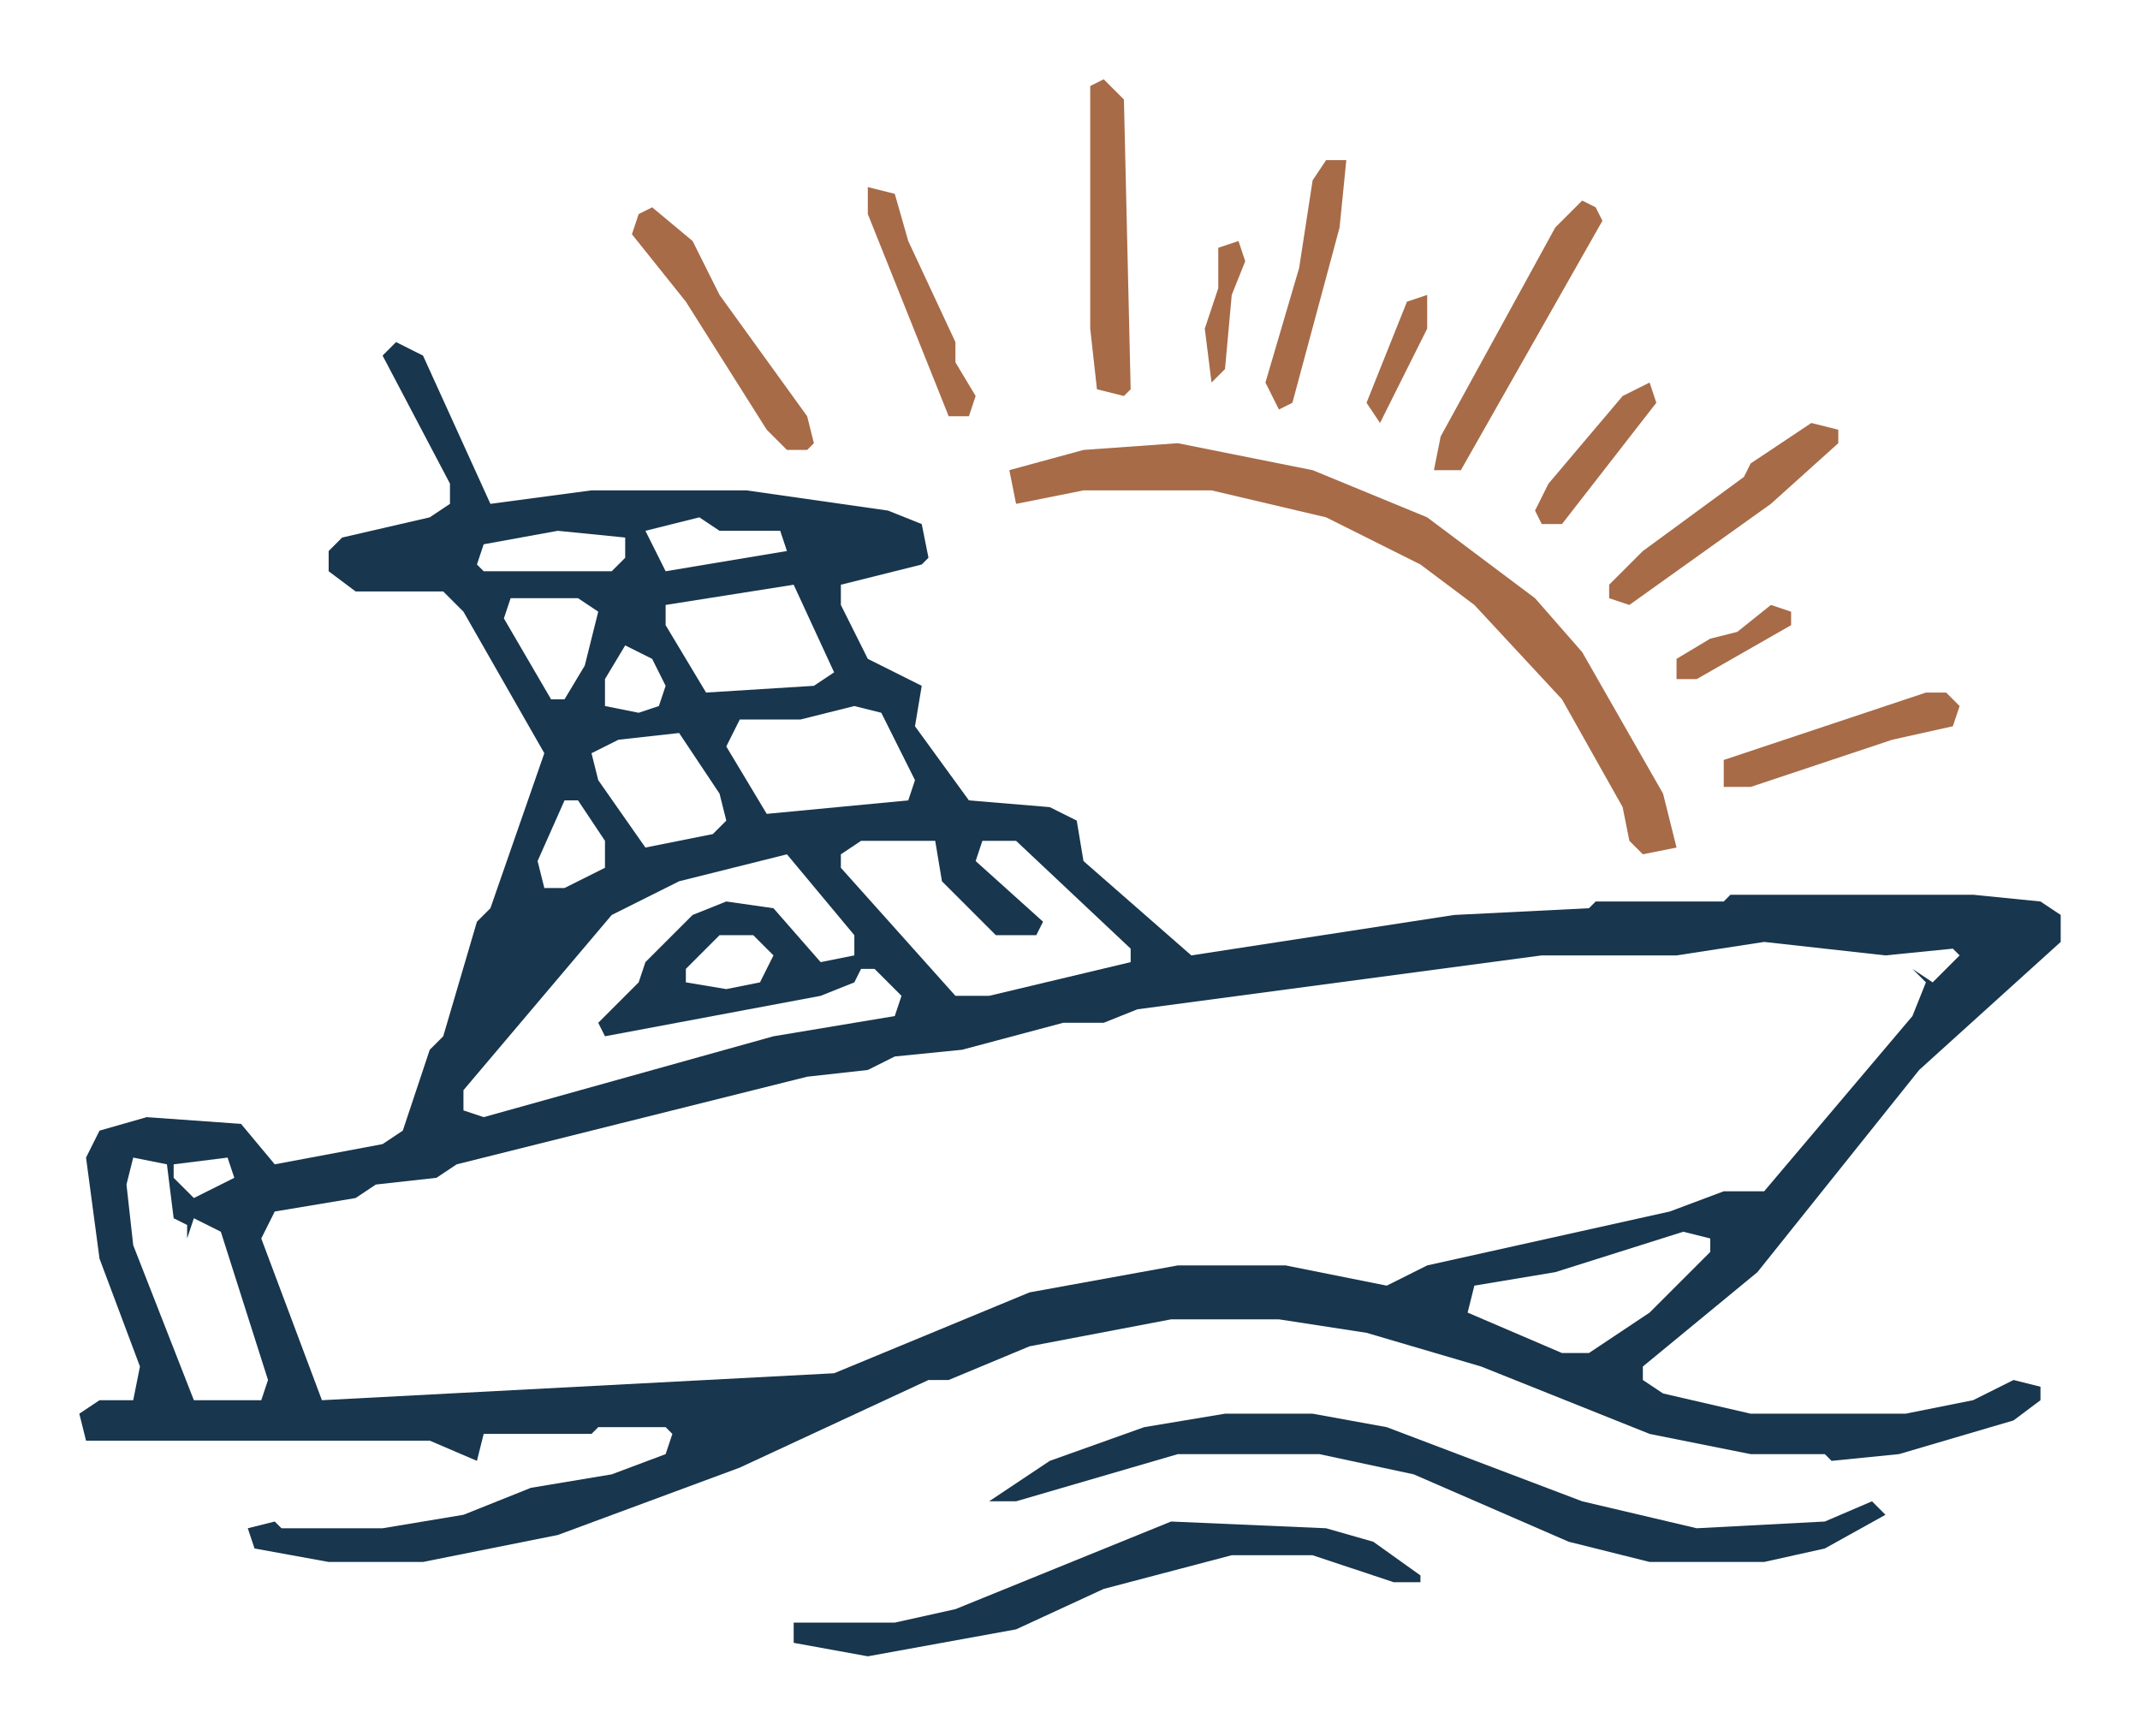
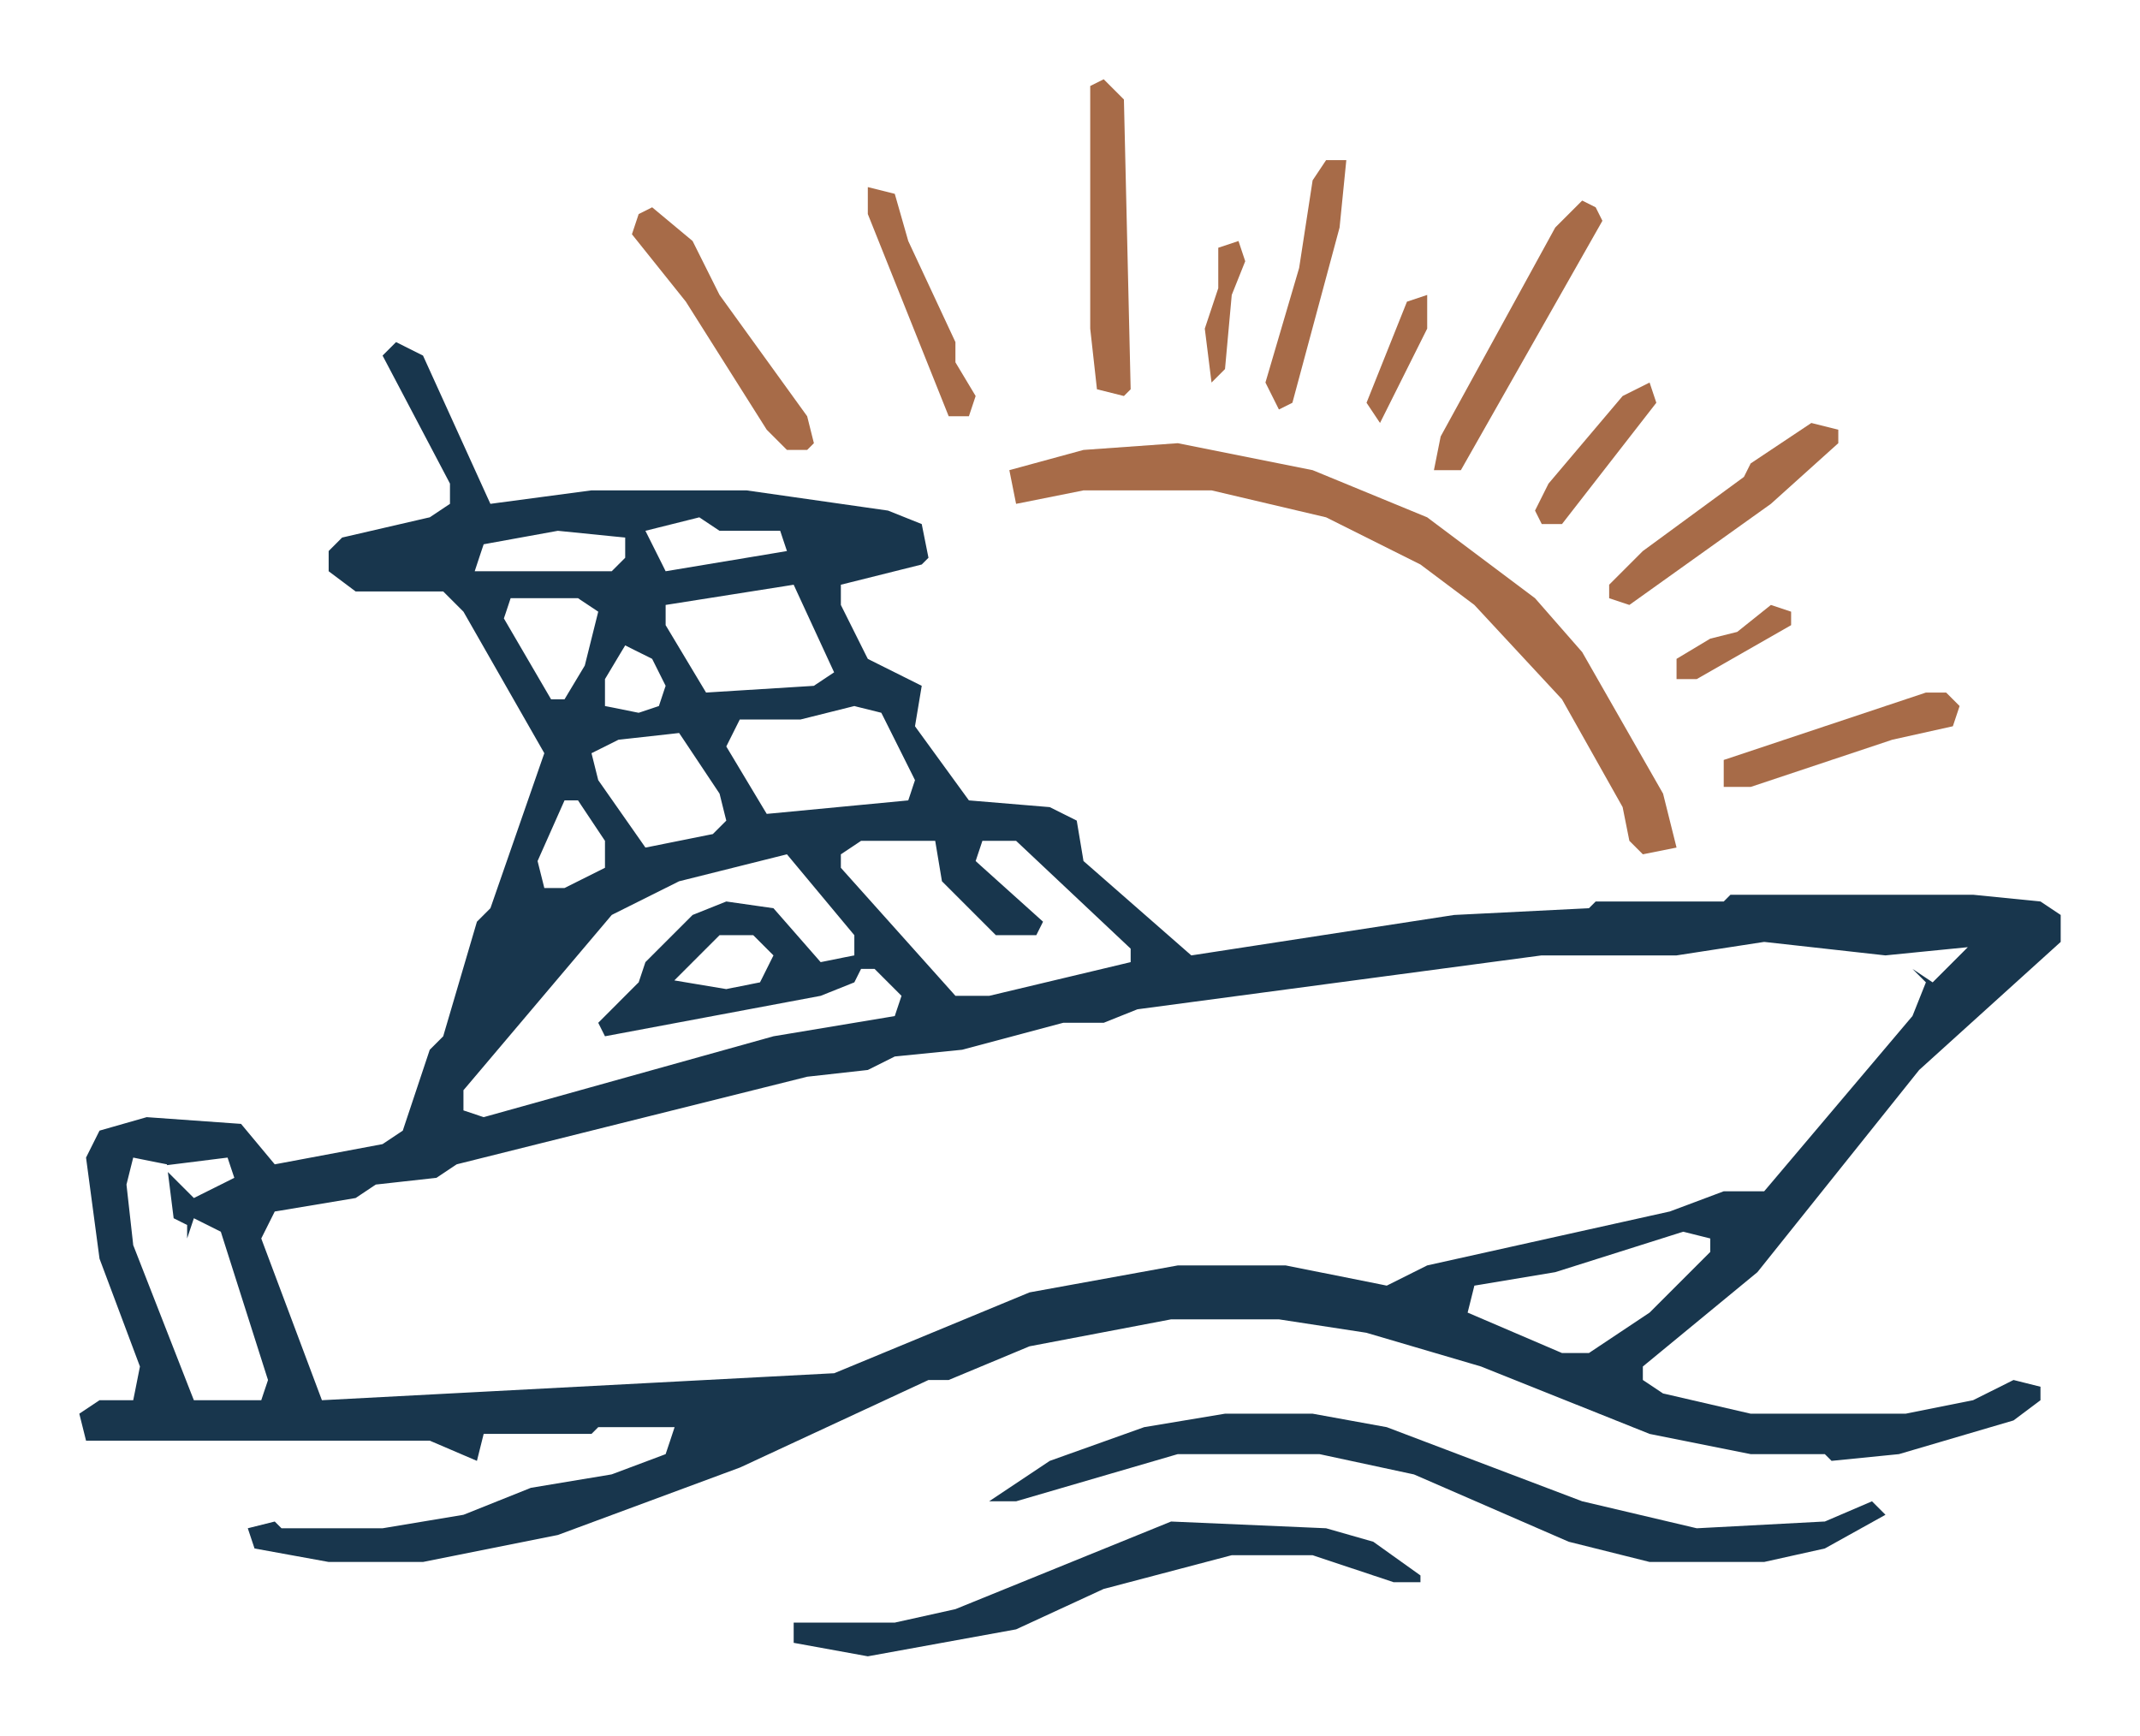
- <svg xmlns="http://www.w3.org/2000/svg" width="100mm" height="81.1mm" viewBox="14.24 9.24 317.52 257.52">
-   <g fill="#18364D">
-     <path fill-rule="evenodd" d="M225,243 L218,238 L211,236 L188,235 L156,248 L147,250 L132,250 L132,253 L143,255 L165,251 L178,245 L197,240 L209,240 L221,244 L225,244Z M161,232 L165,232 L189,225 L210,225 L224,228 L247,238 L259,241 L276,241 L285,239 L294,234 L292,232 L285,235 L266,236 L249,232 L220,221 L209,219 L196,219 L184,221 L170,226Z M27,181 L29,196 L35,212 L34,217 L29,217 L26,219 L27,223 L78,223 L85,226 L86,222 L102,222 L103,221 L113,221 L114,222 L113,225 L105,228 L93,230 L83,234 L71,236 L56,236 L55,235 L51,236 L52,239 L63,241 L77,241 L97,237 L124,227 L152,214 L155,214 L167,209 L188,205 L204,205 L217,207 L234,212 L259,222 L274,225 L285,225 L286,226 L296,225 L313,220 L317,217 L317,215 L313,214 L307,217 L297,219 L274,219 L261,216 L258,214 L258,212 L275,198 L299,168 L320,149 L320,145 L317,143 L307,142 L271,142 L270,143 L251,143 L250,144 L230,145 L191,151 L175,137 L174,131 L170,129 L158,128 L150,117 L151,111 L143,107 L139,99 L139,96 L151,93 L152,92 L151,87 L146,85 L125,82 L102,82 L87,84 L77,62 L73,60 L71,62 L81,81 L81,84 L78,86 L65,89 L63,91 L63,94 L67,97 L80,97 L83,100 L95,121 L87,144 L85,146 L80,163 L78,165 L74,177 L71,179 L55,182 L50,176 L36,175 L29,177Z M268,193 L268,195 L259,204 L250,210 L246,210 L232,204 L233,200 L245,198 L264,192Z M40,182 L48,181 L49,184 L43,187 L40,184Z M34,181 L39,182 L40,190 L42,191 L42,193 L43,190 L47,192 L54,214 L53,217 L43,217 L34,194 L33,185Z M305,151 L301,155 L298,153 L300,155 L298,160 L276,186 L270,186 L262,189 L226,197 L220,200 L205,197 L189,197 L167,201 L138,213 L62,217 L53,193 L55,189 L67,187 L70,185 L79,184 L82,182 L134,169 L143,168 L147,166 L157,165 L172,161 L178,161 L183,159 L243,151 L263,151 L276,149 L294,151 L304,150Z M116,155 L116,153 L121,148 L126,148 L129,151 L127,155 L122,156Z M148,157 L147,160 L129,163 L86,175 L83,174 L83,171 L105,145 L115,140 L131,136 L141,148 L141,151 L136,152 L129,144 L122,143 L117,145 L110,152 L109,155 L103,161 L104,163 L136,157 L141,155 L142,153 L144,153Z M139,136 L142,134 L153,134 L154,140 L162,148 L168,148 L169,146 L159,137 L160,134 L165,134 L182,150 L182,152 L161,157 L156,157 L139,138Z M100,128 L104,134 L104,138 L98,141 L95,141 L94,137 L98,128Z M102,121 L106,119 L115,118 L121,127 L122,131 L120,133 L110,135 L103,125Z M145,115 L150,125 L149,128 L128,130 L122,120 L124,116 L133,116 L141,114Z M107,105 L111,107 L113,111 L112,114 L109,115 L104,114 L104,110Z M90,98 L100,98 L103,100 L101,108 L98,113 L96,113 L89,101Z M132,96 L138,109 L135,111 L119,112 L113,102 L113,99Z M107,89 L107,92 L105,94 L86,94 L85,93 L86,90 L97,88Z M110,88 L118,86 L121,88 L130,88 L131,91 L113,94Z" />
+ <svg xmlns="http://www.w3.org/2000/svg" data-zigzag="fabric=standard overlaps=1 hat=0 hoop=0" width="100mm" height="81.1mm" viewBox="14.24 9.24 317.52 257.52">
+   <g id="tl-1" fill="#18364D">
+     <path id="fill" fill-rule="evenodd" d="M27 223 L26 219 L29 217 L34 217 L34.26 215.72 L34.91 212.44 L35 212 L34.84 211.58 L29 196 L27 181 L29 177 L36 175 L50 176 L54.4 181.28 L55 182 L55.92 181.83 L70.68 179.06 L71 179 L71.27 178.82 L73.55 177.3 L74 177 L74.17 176.48 L78 165 L80 163 L80.11 162.61 L85 146 L87 144 L87.12 143.66 L94.76 121.68 L95 121 L94.64 120.37 L83.11 100.19 L83 100 L82.85 99.85 L80.47 97.47 L80 97 L67 97 L63 94 L63 91 L65 89 L77.72 86.06 L78 86 L78.24 85.84 L80.29 84.47 L81 84 L81 81 L80.82 80.65 L71 62 L73 60 L77 62 L86.51 82.93 L87 84 L88.17 83.84 L102 82 L125 82 L146 85 L151 87 L152 92 L151 93 L140.2 95.7 L139 96 L139 99 L142.76 106.53 L143 107 L143.47 107.24 L151 111 L150 117 L150.39 117.54 L157.57 127.41 L158 128 L158.72 128.06 L170 129 L174 131 L174.91 136.44 L175 137 L175.43 137.37 L190.44 150.51 L191 151 L191.73 150.89 L230 145 L249.39 144.03 L250 144 L251 143 L270 143 L271 142 L307 142 L317 143 L320 145 L320 149 L299.1 167.91 L299 168 L298.92 168.1 L275 198 L258.58 211.52 L258 212 L258 214 L258.71 214.47 L260.76 215.84 L261 216 L261.28 216.06 L273.82 218.96 L274 219 L297 219 L307 217 L313 214 L317 215 L317 217 L313 220 L296 225 L286 226 L285 225 L274 225 L259 222 L234.07 212.03 L234 212 L233.93 211.98 L217.1 207.03 L217 207 L216.9 206.98 L204.12 205.02 L204 205 L188 205 L187.85 205.03 L167.16 208.97 L167 209 L166.85 209.06 L155 214 L152 214 L151.68 214.15 L124.03 226.99 L123.97 227.01 L97 237 L77 241 L63 241 L52 239 L51 236 L55 235 L56 236 L71 236 L71.13 235.98 L82.83 234.03 L83 234 L83.16 233.94 L93 230 L104.85 228.03 L105 228 L105.14 227.95 L112.29 225.27 L113 225 L113.24 224.28 L113.64 223.09 L114.33 221 L103 221 L102 222 L86 222 L85.7 223.2 L85 226 L78.3 223.13 L78 223Z M33 185 L33.03 185.28 L33.98 193.79 L34 194 L34.08 194.19 L42.6 215.99 L43 217 L53 217 L53.36 215.91 L53.84 214.49 L54 214 L53.84 213.51 L47.2 192.64 L47 192 L46.4 191.7 L44.64 190.82 L43 190 L42.42 191.74 L42 193 L42 191 L41.12 190.56 L40 190 L39.14 183.14 L43 187 L44.02 186.49 L47.77 184.62 L49 184 L48.56 182.69 L48.41 182.24 L48 181 L46.71 181.16 L41.44 181.82 L39.02 182.12 L39 182 L37.88 181.78 L35.48 181.3 L34 181 L33.63 182.47 L33.07 184.72Z M53 193 L53.24 193.65 L61.59 215.91 L62 217 L63.16 216.94 L137.73 213.01 L138 213 L138.25 212.9 L167 201 L189 197 L205 197 L219.47 199.89 L220 200 L226 197 L261.89 189.02 L262 189 L262.1 188.96 L270 186 L276 186 L276.48 185.44 L297.83 160.2 L298 160 L298.1 159.76 L299.61 155.97 L300 155 L298 153 L298.56 153.37 L299.92 154.28 L301 155 L301.92 154.08 L303.08 152.92 L306.22 149.78 L301.8 150.22 L299.28 150.47 L294.87 150.91 L294 151 L276.21 149.02 L276 149 L275.79 149.03 L263 151 L243 151 L242.9 151.01 L183.2 158.97 L183 159 L182.82 159.07 L178 161 L172 161 L171.8 161.05 L157 165 L147.29 165.97 L147 166 L146.74 166.13 L143 168 L134.11 168.99 L134 169 L133.9 169.03 L82.27 181.93 L82 182 L81.77 182.15 L79 184 L70.38 184.96 L70 185 L69.68 185.21 L67 187 L55.8 188.87 L55 189 L54.64 189.72 L53.31 192.38Z M83 171 L83 174 L84.09 174.36 L85.54 174.85 L86 175 L86.47 174.87 L129 163 L146.06 160.16 L147 160 L147.3 159.09 L147.69 157.93 L148 157 L147.31 156.31 L144.47 153.47 L144 153 L142 153 L141.56 153.88 L141 155 L136 157 L104 163 L103 161 L108.73 155.26 L109 155 L109.12 154.64 L110 152 L117 145 L122 143 L129 144 L135.4 151.31 L136 152 L136.9 151.82 L139.72 151.25 L141 151 L141 148 L140.63 147.56 L131.64 136.77 L131 136 L130.03 136.24 L115.17 139.96 L115 140 L114.84 140.08 L105.29 144.85 L105 145 L104.79 145.25 L83.38 170.56Z M84.67 94 L105 94 L107 92 L107 89 L105.57 88.86 L97.22 88.02 L97 88 L96.78 88.04 L86.92 89.83 L86 90 L85.7 90.89 L85.36 91.91Z M89 101 L89.36 101.62 L95.54 112.21 L96 113 L98 113 L98.46 112.23 L100.88 108.2 L101 108 L101.06 107.77 L102.73 101.08 L103 100 L102.07 99.38 L100.4 98.27 L100 98 L90 98 L89.64 99.09 L89.23 100.32Z M94 137 L94.13 137.53 L94.7 139.8 L95 141 L98 141 L103.12 138.44 L104 138 L104 134 L103.73 133.6 L100.47 128.71 L100 128 L98 128 L97.58 128.94 L94.22 136.5Z M102 121 L102.31 122.24 L102.93 124.72 L103 125 L103.17 125.24 L109.41 134.15 L110 135 L111.02 134.8 L119.53 133.09 L120 133 L122 131 L121.78 130.13 L121.07 127.27 L121 127 L120.85 126.77 L115.54 118.8 L115 118 L114.04 118.11 L106.28 118.97 L106 119Z M104 110 L104 114 L105.28 114.25 L108.59 114.92 L109 115 L109.4 114.87 L111.25 114.25 L112 114 L112.25 113.25 L112.79 111.62 L113 111 L111 107 L110.53 106.76 L108.31 105.66 L107 105 L106.24 106.26 L104.23 109.62Z M110 88 L112.48 92.95 L113 94 L114.16 93.81 L129.17 91.31 L131 91 L130.41 89.24 L130.36 89.09 L130 88 L121 88 L118.58 86.39 L118 86 L117.32 86.17 L111.92 87.52Z M113 99 L113 102 L113.23 102.38 L118.5 111.17 L119 112 L119.96 111.94 L134.57 111.03 L135 111 L135.35 110.76 L136.87 109.75 L138 109 L137.43 107.77 L132.5 97.09 L132 96 L130.81 96.19 L114.34 98.79Z M114.29 154.71 L117.33 155.22 L121.71 155.95 L122 156 L122.28 155.94 L126.24 155.15 L127 155 L127.35 154.31 L128.49 152.02 L129 151 L126 148 L121 148Z M122 120 L122.45 120.75 L127.48 129.14 L128 130 L129 129.91 L147.97 128.1 L149 128 L149.33 127.02 L149.79 125.62 L150 125 L149.71 124.41 L145.33 115.65 L145 115 L144.29 114.82 L141.38 114.1 L141 114 L133 116 L124 116 L123.56 116.88 L122.39 119.22Z M139 136 L139 138 L139.4 138.45 L155.53 156.47 L156 157 L161 157 L161.18 156.96 L180.78 152.29 L182 152 L182 150 L181.5 149.53 L165.46 134.43 L165 134 L160 134 L159.64 135.09 L159.33 136.01 L159 137 L159.77 137.7 L169 146 L168 148 L162 148 L154 140 L153.22 135.33 L153 134 L142 134 L141.6 134.27 L139.71 135.53Z M232 204 L233.24 204.53 L245.7 209.87 L246 210 L250 210 L250.4 209.73 L259 204 L268 195 L268 193 L266.8 192.7 L264.44 192.11 L264 192 L263.57 192.13 L245 198 L234.03 199.83 L233 200 L232.75 201.01 L232.33 202.69Z M132 253 L132 250 L147 250 L147.17 249.96 L155.87 248.03 L156 248 L156.12 247.95 L188 235 L211 236 L218 238 L225 243 L225 244 L221 244 L209 240 L197 240 L196.8 240.05 L178.13 244.97 L178 245 L177.87 245.06 L165 251 L143 255Z M165 232 L161 232 L170 226 L184 221 L196 219 L209 219 L220 221 L248.9 231.96 L249 232 L249.1 232.02 L265.78 235.95 L266 236 L266.23 235.99 L284.72 235.01 L285 235 L285.26 234.89 L292 232 L294 234 L285 239 L276 241 L259 241 L247 238 L224.15 228.06 L224 228 L223.84 227.97 L210.16 225.03 L210 225 L189 225 L188.78 225.06 L165 232Z" />
  </g>
-   <g fill="#A76B48">
-     <path fill-rule="evenodd" d="M305,114 L303,112 L300,112 L270,122 L270,126 L274,126 L295,119 L304,117Z M280,100 L277,99 L272,103 L268,104 L263,107 L263,110 L266,110 L280,102Z M164,79 L165,84 L175,82 L194,82 L211,86 L225,93 L233,99 L246,113 L255,129 L256,134 L258,136 L263,135 L261,127 L249,106 L242,98 L226,86 L209,79 L189,75 L175,76Z M287,73 L283,72 L274,78 L273,80 L258,91 L253,96 L253,98 L256,99 L277,84 L287,75Z M259,66 L255,68 L244,81 L242,85 L243,87 L246,87 L260,69Z M226,53 L223,54 L217,69 L219,72 L226,58Z M198,45 L195,46 L195,52 L193,58 L194,66 L196,64 L197,53 L199,48Z M109,41 L108,44 L116,54 L128,73 L131,76 L134,76 L135,75 L134,71 L121,53 L117,45 L111,40Z M251,40 L249,39 L245,43 L228,74 L227,79 L231,79 L252,42Z M143,37 L143,41 L155,71 L158,71 L159,68 L156,63 L156,60 L149,45 L147,38Z M214,33 L211,33 L209,36 L207,49 L202,66 L204,70 L206,69 L213,43Z M178,21 L176,22 L176,58 L177,67 L181,68 L182,67 L181,24Z" />
+   <g id="tl-2" fill="#A76B48">
+     <path id="fill_#2" fill-rule="evenodd" d="M305 114 L303 112 L300 112 L270 122 L270 126 L274 126 L295 119 L304 117Z M280 100 L277 99 L272 103 L268 104 L263 107 L263 110 L266 110 L280 102Z M164 79 L165 84 L175 82 L194 82 L211 86 L225 93 L233 99 L246 113 L255 129 L256 134 L258 136 L263 135 L261 127 L249 106 L242 98 L226 86 L209 79 L189 75 L175 76Z M287 73 L283 72 L274 78 L273 80 L258 91 L253 96 L253 98 L256 99 L277 84 L287 75Z M259 66 L255 68 L244 81 L242 85 L243 87 L246 87 L260 69Z M226 53 L223 54 L217 69 L219 72 L226 58Z M198 45 L195 46 L195 52 L193 58 L194 66 L196 64 L197 53 L199 48Z M109 41 L108 44 L116 54 L128 73 L131 76 L134 76 L135 75 L134 71 L121 53 L117 45 L111 40Z M251 40 L249 39 L245 43 L228 74 L227 79 L231 79 L252 42Z M143 37 L143 41 L155 71 L158 71 L159 68 L156 63 L156 60 L149 45 L147 38Z M214 33 L211 33 L209 36 L207 49 L202 66 L204 70 L206 69 L213 43Z M178 21 L176 22 L176 58 L177 67 L181 68 L182 67 L181 24Z" />
  </g>
</svg>
